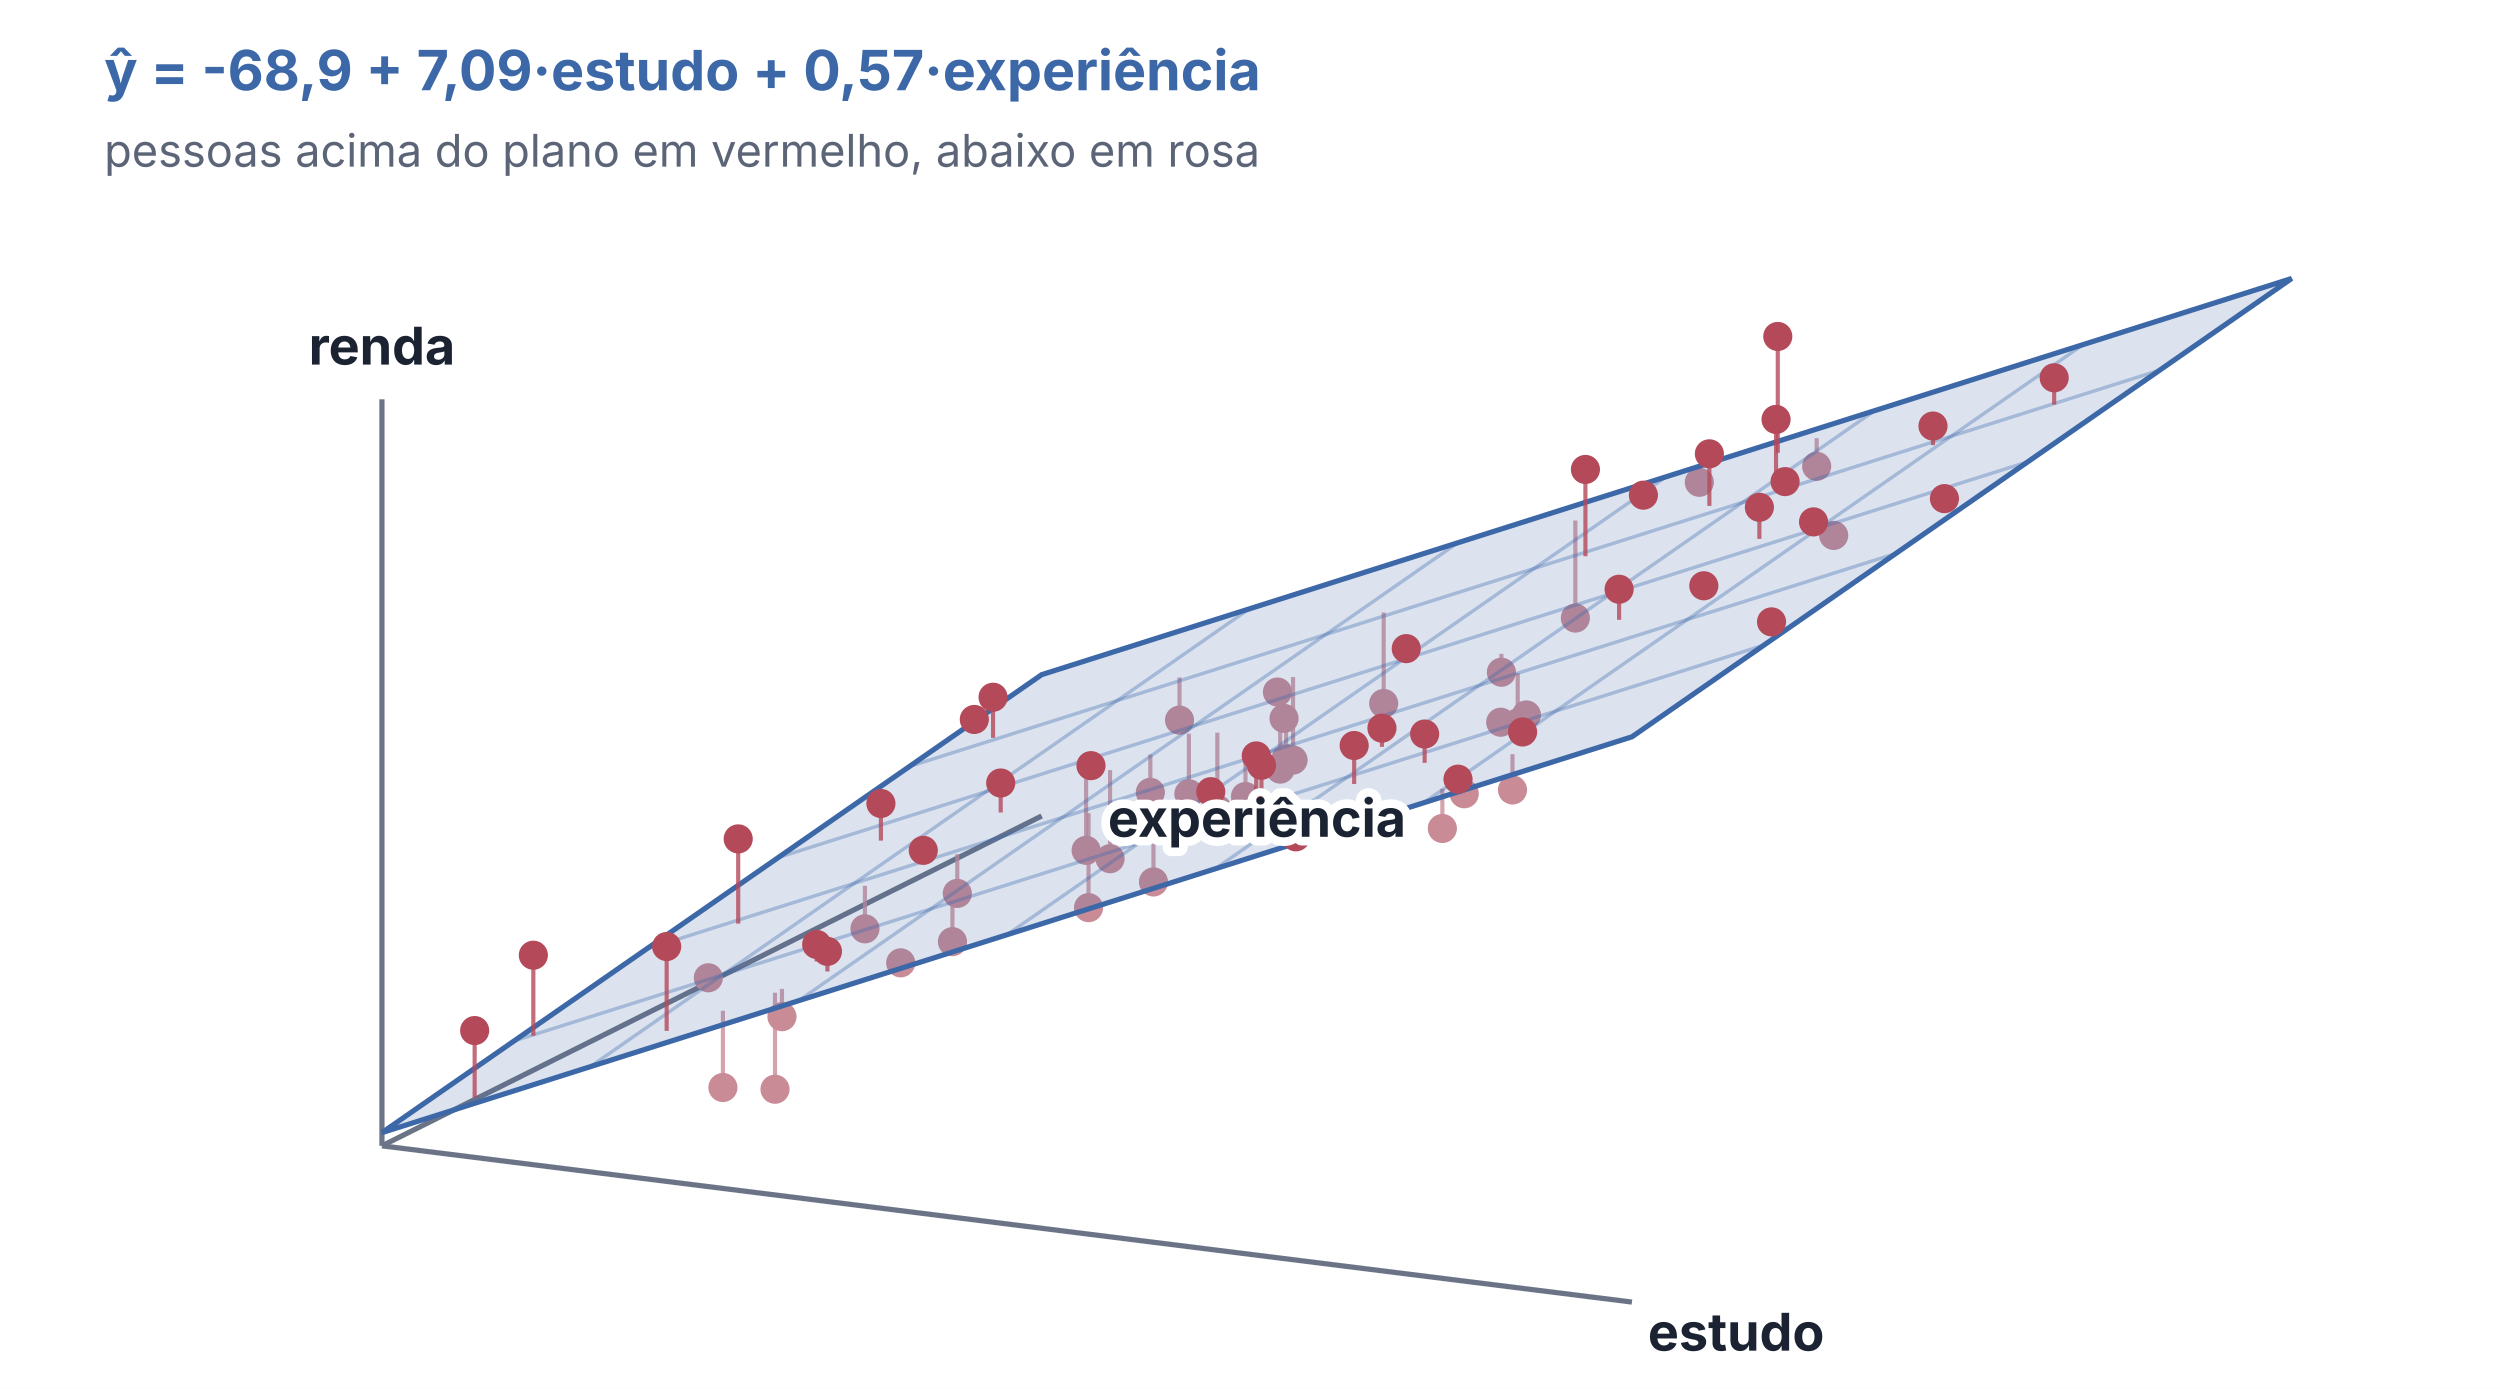
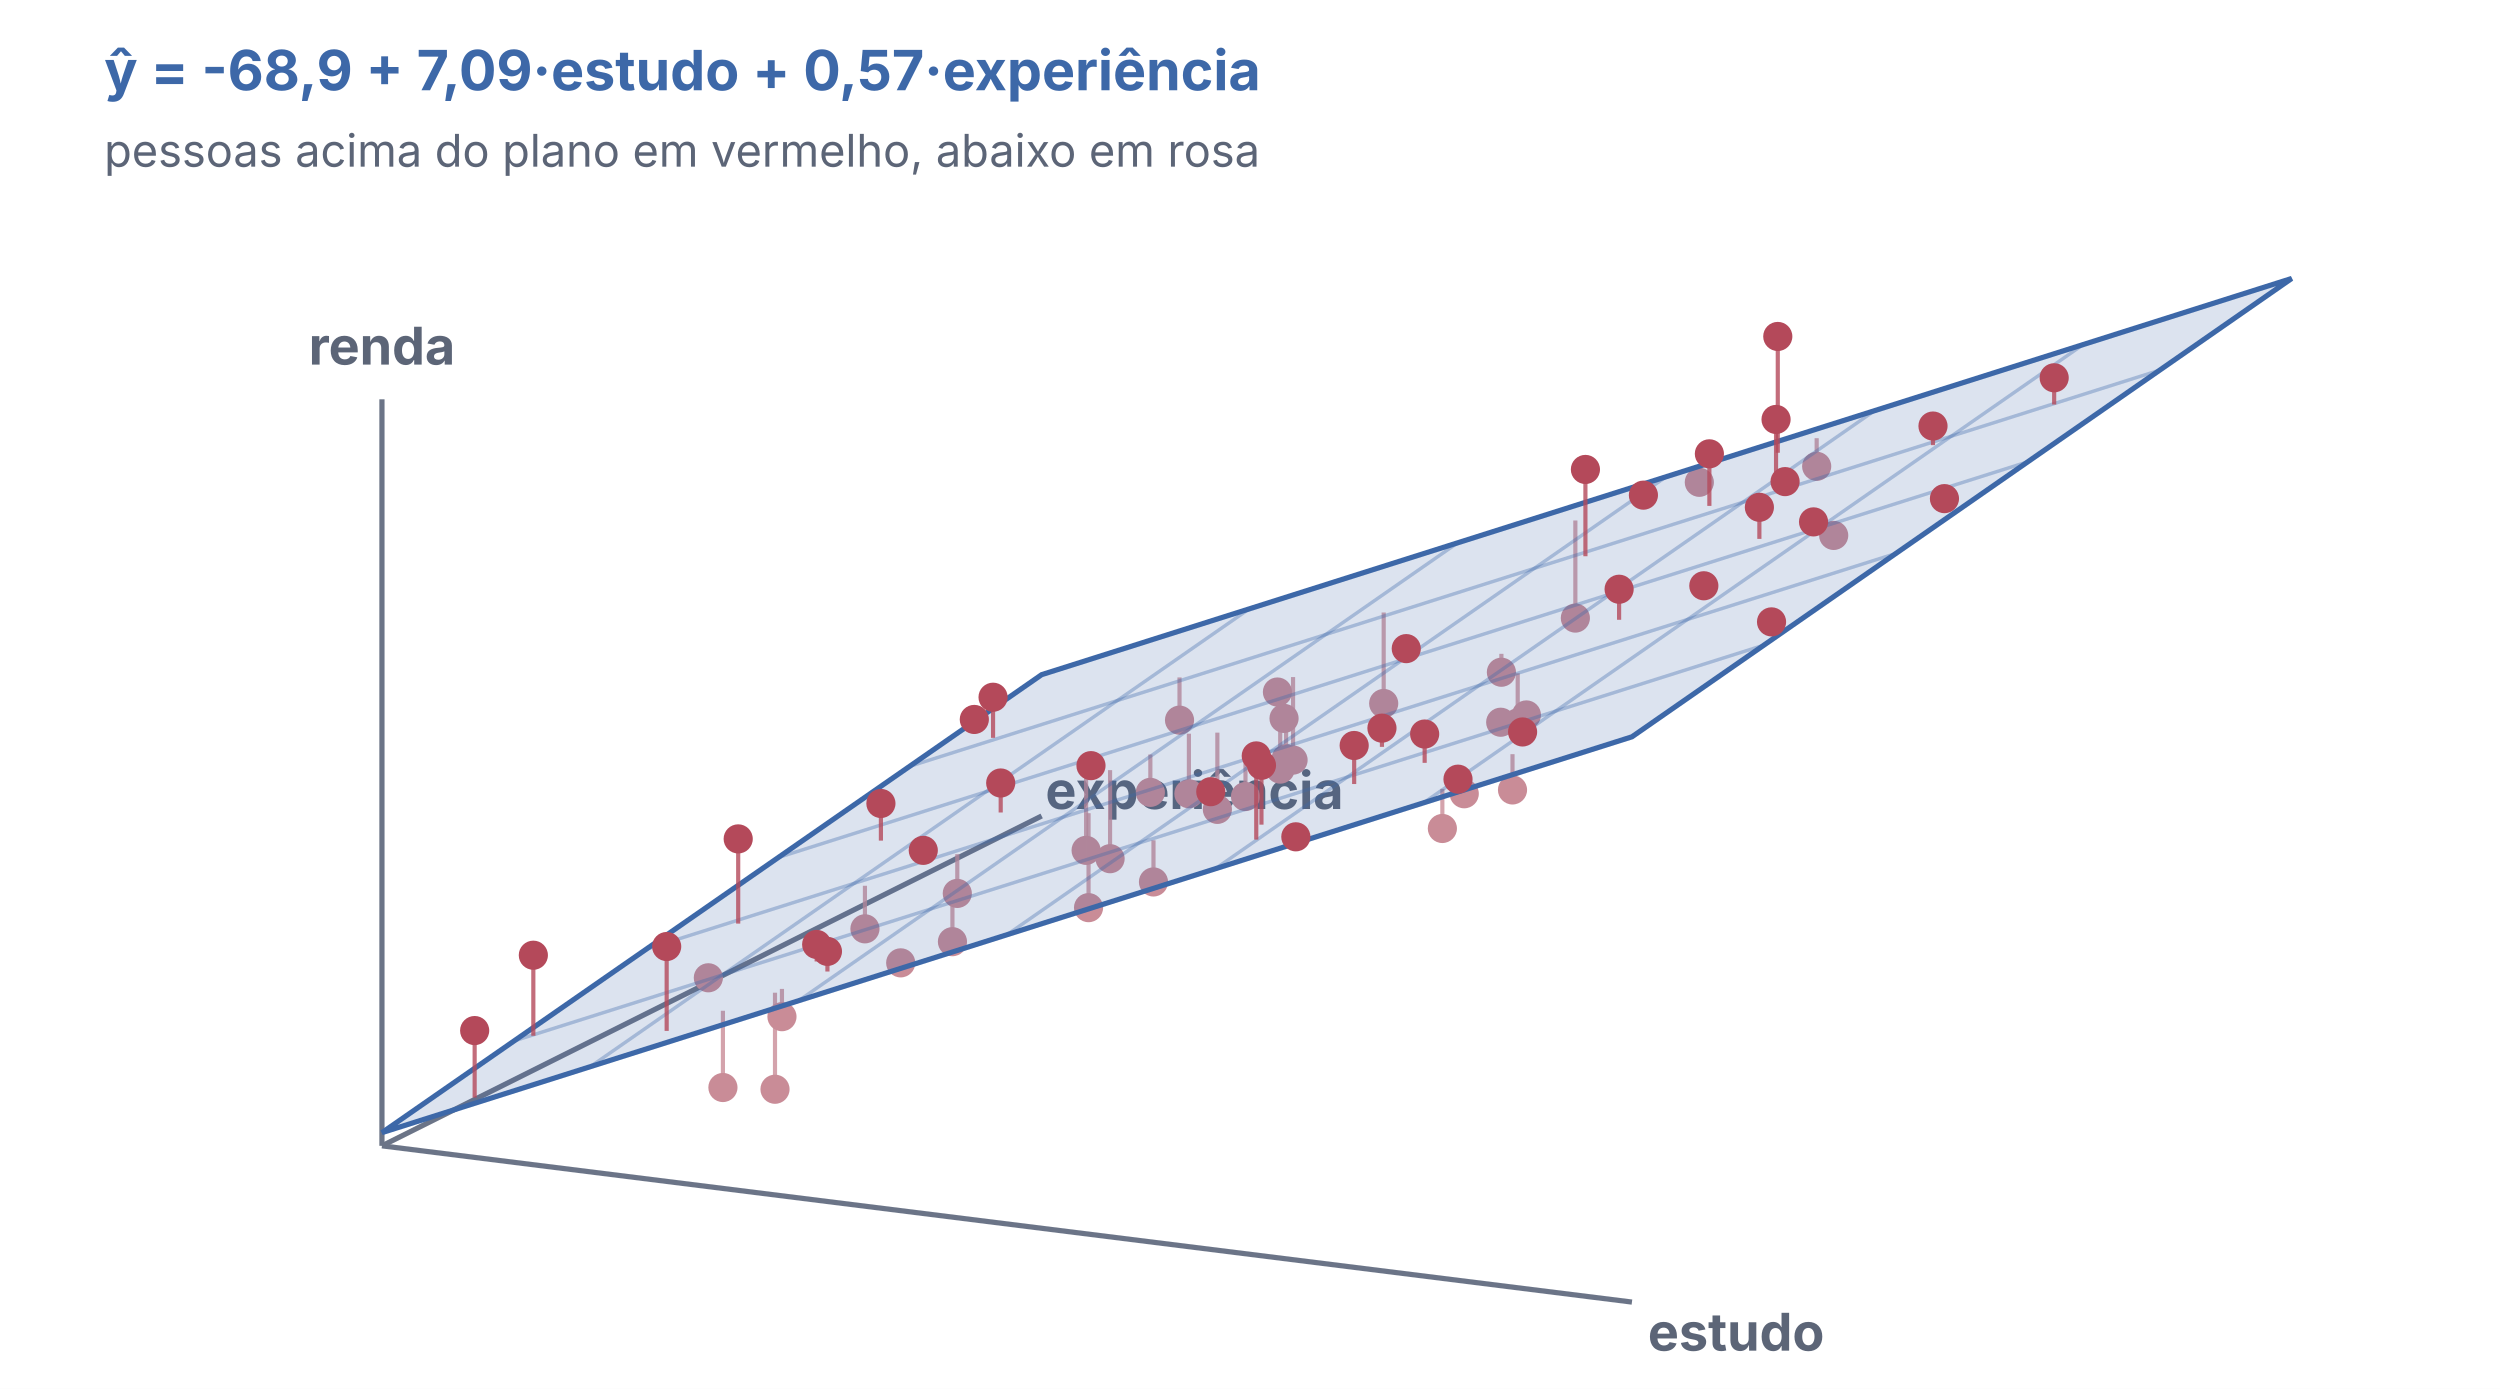
<svg xmlns="http://www.w3.org/2000/svg" viewBox="0 0 720 400" font-family="Inter, system-ui, -apple-system, 'Segoe UI', sans-serif">
  <rect width="720" height="400" fill="#ffffff" />
  <line x1="110.0" y1="330.0" x2="470.0" y2="375.0" stroke="#6b7487" stroke-width="1.5" />
+   <text x="500.0" y="389.0" font-size="15" fill="#5c6577" text-anchor="middle" font-weight="700">estudo</text>
  <line x1="110.0" y1="330.0" x2="300.0" y2="235.0" stroke="#6b7487" stroke-width="1.5" />
+   <text x="344.0" y="233.0" font-size="15" fill="#5c6577" text-anchor="middle" font-weight="700">experiência</text>
  <line x1="110.0" y1="330.0" x2="110.0" y2="115.0" stroke="#6b7487" stroke-width="1.5" />
+   <text x="110.0" y="105.0" font-size="15" fill="#5c6577" text-anchor="middle" font-weight="700">renda</text>
  <line x1="489.4" y1="138.9" x2="489.4" y2="136.6" stroke="#c98c97" stroke-width="1.2" stroke-opacity="0.8" />
  <circle cx="489.4" cy="138.9" r="4.2" fill="#c98c97" />
  <line x1="523.2" y1="134.3" x2="523.2" y2="126.2" stroke="#c98c97" stroke-width="1.2" stroke-opacity="0.8" />
  <circle cx="523.2" cy="134.3" r="4.2" fill="#c98c97" />
  <line x1="453.7" y1="178.0" x2="453.7" y2="149.9" stroke="#c98c97" stroke-width="1.2" stroke-opacity="0.8" />
  <circle cx="453.7" cy="178.0" r="4.2" fill="#c98c97" />
  <line x1="398.5" y1="202.6" x2="398.5" y2="176.4" stroke="#c98c97" stroke-width="1.2" stroke-opacity="0.8" />
  <circle cx="398.5" cy="202.6" r="4.2" fill="#c98c97" />
  <line x1="339.7" y1="207.4" x2="339.7" y2="195.1" stroke="#c98c97" stroke-width="1.2" stroke-opacity="0.8" />
  <circle cx="339.7" cy="207.4" r="4.2" fill="#c98c97" />
  <line x1="367.9" y1="199.3" x2="367.9" y2="196.0" stroke="#c98c97" stroke-width="1.2" stroke-opacity="0.8" />
  <circle cx="367.9" cy="199.3" r="4.2" fill="#c98c97" />
  <line x1="372.4" y1="218.9" x2="372.4" y2="195.0" stroke="#c98c97" stroke-width="1.2" stroke-opacity="0.8" />
  <circle cx="372.4" cy="218.9" r="4.2" fill="#c98c97" />
  <line x1="368.7" y1="221.5" x2="368.7" y2="197.7" stroke="#c98c97" stroke-width="1.2" stroke-opacity="0.8" />
  <circle cx="368.7" cy="221.5" r="4.2" fill="#c98c97" />
  <line x1="342.4" y1="228.6" x2="342.4" y2="211.3" stroke="#c98c97" stroke-width="1.2" stroke-opacity="0.8" />
  <circle cx="342.4" cy="228.6" r="4.2" fill="#c98c97" />
  <line x1="312.8" y1="244.9" x2="312.8" y2="221.0" stroke="#c98c97" stroke-width="1.2" stroke-opacity="0.8" />
  <circle cx="312.8" cy="244.9" r="4.2" fill="#c98c97" />
  <line x1="528.1" y1="154.2" x2="528.1" y2="153.7" stroke="#c98c97" stroke-width="1.2" stroke-opacity="0.8" />
  <circle cx="528.1" cy="154.2" r="4.2" fill="#c98c97" />
  <line x1="369.8" y1="206.9" x2="369.8" y2="204.4" stroke="#c98c97" stroke-width="1.2" stroke-opacity="0.8" />
  <circle cx="369.8" cy="206.9" r="4.2" fill="#c98c97" />
  <line x1="350.6" y1="233.1" x2="350.6" y2="211.0" stroke="#c98c97" stroke-width="1.2" stroke-opacity="0.8" />
  <circle cx="350.6" cy="233.1" r="4.2" fill="#c98c97" />
  <line x1="331.3" y1="228.2" x2="331.3" y2="217.3" stroke="#c98c97" stroke-width="1.2" stroke-opacity="0.8" />
  <circle cx="331.3" cy="228.2" r="4.2" fill="#c98c97" />
  <line x1="319.7" y1="247.3" x2="319.7" y2="221.8" stroke="#c98c97" stroke-width="1.2" stroke-opacity="0.8" />
  <circle cx="319.7" cy="247.3" r="4.2" fill="#c98c97" />
  <line x1="432.4" y1="193.6" x2="432.4" y2="188.3" stroke="#c98c97" stroke-width="1.2" stroke-opacity="0.8" />
  <circle cx="432.4" cy="193.6" r="4.2" fill="#c98c97" />
  <line x1="370.4" y1="218.5" x2="370.4" y2="210.2" stroke="#c98c97" stroke-width="1.2" stroke-opacity="0.8" />
  <circle cx="370.4" cy="218.5" r="4.2" fill="#c98c97" />
  <line x1="358.7" y1="229.4" x2="358.7" y2="217.7" stroke="#c98c97" stroke-width="1.2" stroke-opacity="0.8" />
  <circle cx="358.7" cy="229.4" r="4.2" fill="#c98c97" />
  <line x1="437.1" y1="208.2" x2="437.1" y2="193.9" stroke="#c98c97" stroke-width="1.2" stroke-opacity="0.8" />
  <circle cx="437.1" cy="208.2" r="4.2" fill="#c98c97" />
  <line x1="275.7" y1="257.3" x2="275.7" y2="246.0" stroke="#c98c97" stroke-width="1.2" stroke-opacity="0.8" />
  <circle cx="275.7" cy="257.3" r="4.2" fill="#c98c97" />
  <line x1="313.5" y1="261.4" x2="313.5" y2="234.2" stroke="#c98c97" stroke-width="1.2" stroke-opacity="0.8" />
  <circle cx="313.5" cy="261.4" r="4.2" fill="#c98c97" />
  <line x1="249.1" y1="267.5" x2="249.1" y2="255.1" stroke="#c98c97" stroke-width="1.2" stroke-opacity="0.8" />
  <circle cx="249.1" cy="267.5" r="4.2" fill="#c98c97" />
  <line x1="274.3" y1="271.2" x2="274.3" y2="254.7" stroke="#c98c97" stroke-width="1.2" stroke-opacity="0.8" />
  <circle cx="274.3" cy="271.2" r="4.2" fill="#c98c97" />
  <line x1="439.6" y1="205.9" x2="439.6" y2="202.6" stroke="#c98c97" stroke-width="1.2" stroke-opacity="0.8" />
  <circle cx="439.6" cy="205.9" r="4.2" fill="#c98c97" />
  <line x1="432.2" y1="208.0" x2="432.2" y2="206.2" stroke="#c98c97" stroke-width="1.2" stroke-opacity="0.8" />
  <circle cx="432.2" cy="208.0" r="4.2" fill="#c98c97" />
  <line x1="204.0" y1="281.6" x2="204.0" y2="279.0" stroke="#c98c97" stroke-width="1.2" stroke-opacity="0.8" />
  <circle cx="204.0" cy="281.6" r="4.2" fill="#c98c97" />
  <line x1="332.2" y1="254.0" x2="332.2" y2="242.0" stroke="#c98c97" stroke-width="1.2" stroke-opacity="0.8" />
  <circle cx="332.2" cy="254.0" r="4.2" fill="#c98c97" />
  <line x1="435.6" y1="227.5" x2="435.6" y2="217.2" stroke="#c98c97" stroke-width="1.2" stroke-opacity="0.8" />
  <circle cx="435.6" cy="227.5" r="4.2" fill="#c98c97" />
  <line x1="225.2" y1="292.8" x2="225.2" y2="284.8" stroke="#c98c97" stroke-width="1.2" stroke-opacity="0.8" />
  <circle cx="225.2" cy="292.8" r="4.2" fill="#c98c97" />
  <line x1="259.4" y1="277.3" x2="259.4" y2="274.2" stroke="#c98c97" stroke-width="1.2" stroke-opacity="0.8" />
  <circle cx="259.4" cy="277.3" r="4.2" fill="#c98c97" />
  <line x1="223.2" y1="313.7" x2="223.2" y2="285.9" stroke="#c98c97" stroke-width="1.2" stroke-opacity="0.8" />
  <circle cx="223.2" cy="313.7" r="4.2" fill="#c98c97" />
  <line x1="208.2" y1="313.2" x2="208.2" y2="291.1" stroke="#c98c97" stroke-width="1.2" stroke-opacity="0.8" />
  <circle cx="208.2" cy="313.2" r="4.2" fill="#c98c97" />
  <line x1="415.4" y1="238.6" x2="415.4" y2="227.2" stroke="#c98c97" stroke-width="1.2" stroke-opacity="0.8" />
  <circle cx="415.4" cy="238.6" r="4.2" fill="#c98c97" />
  <line x1="421.7" y1="228.6" x2="421.7" y2="226.1" stroke="#c98c97" stroke-width="1.2" stroke-opacity="0.8" />
  <circle cx="421.7" cy="228.6" r="4.2" fill="#c98c97" />
  <polygon points="110.0,326.2 470.0,212.2 660.0,80.2 300.0,194.3" fill="#3d68a8" fill-opacity="0.18" stroke="#3d68a8" stroke-width="1.5" />
  <line x1="110.0" y1="326.2" x2="300.0" y2="194.3" stroke="#3d68a8" stroke-opacity="0.35" />
  <line x1="170.0" y1="307.2" x2="360.0" y2="175.2" stroke="#3d68a8" stroke-opacity="0.35" />
  <line x1="230.0" y1="288.2" x2="420.0" y2="156.2" stroke="#3d68a8" stroke-opacity="0.35" />
  <line x1="290.0" y1="269.2" x2="480.0" y2="137.2" stroke="#3d68a8" stroke-opacity="0.35" />
  <line x1="350.0" y1="250.2" x2="540.0" y2="118.2" stroke="#3d68a8" stroke-opacity="0.35" />
  <line x1="410.0" y1="231.2" x2="600.0" y2="99.2" stroke="#3d68a8" stroke-opacity="0.35" />
  <line x1="470.0" y1="212.2" x2="660.0" y2="80.2" stroke="#3d68a8" stroke-opacity="0.35" />
  <line x1="110.0" y1="326.2" x2="470.0" y2="212.2" stroke="#3d68a8" stroke-opacity="0.35" />
  <line x1="148.0" y1="299.8" x2="508.0" y2="185.8" stroke="#3d68a8" stroke-opacity="0.35" />
  <line x1="186.0" y1="273.4" x2="546.0" y2="159.4" stroke="#3d68a8" stroke-opacity="0.35" />
  <line x1="224.0" y1="247.0" x2="584.0" y2="133.0" stroke="#3d68a8" stroke-opacity="0.35" />
  <line x1="262.0" y1="220.7" x2="622.0" y2="106.6" stroke="#3d68a8" stroke-opacity="0.35" />
  <line x1="300.0" y1="194.3" x2="660.0" y2="80.2" stroke="#3d68a8" stroke-opacity="0.35" />
  <line x1="512.0" y1="96.9" x2="512.0" y2="130.4" stroke="#b4495a" stroke-width="1.2" stroke-opacity="0.8" />
  <circle cx="512.0" cy="96.9" r="4.2" fill="#b4495a" />
  <line x1="473.3" y1="142.6" x2="473.3" y2="144.8" stroke="#b4495a" stroke-width="1.2" stroke-opacity="0.8" />
  <circle cx="473.3" cy="142.6" r="4.2" fill="#b4495a" />
  <line x1="280.6" y1="207.2" x2="280.6" y2="208.7" stroke="#b4495a" stroke-width="1.2" stroke-opacity="0.8" />
  <circle cx="280.6" cy="207.2" r="4.2" fill="#b4495a" />
  <line x1="492.3" y1="130.7" x2="492.3" y2="145.7" stroke="#b4495a" stroke-width="1.2" stroke-opacity="0.8" />
  <circle cx="492.3" cy="130.7" r="4.2" fill="#b4495a" />
  <line x1="514.1" y1="138.7" x2="514.1" y2="139.8" stroke="#b4495a" stroke-width="1.2" stroke-opacity="0.8" />
  <circle cx="514.1" cy="138.7" r="4.2" fill="#b4495a" />
  <line x1="286.0" y1="200.8" x2="286.0" y2="212.5" stroke="#b4495a" stroke-width="1.2" stroke-opacity="0.8" />
  <circle cx="286.0" cy="200.8" r="4.2" fill="#b4495a" />
  <line x1="511.5" y1="120.8" x2="511.5" y2="141.1" stroke="#b4495a" stroke-width="1.2" stroke-opacity="0.8" />
  <circle cx="511.5" cy="120.8" r="4.2" fill="#b4495a" />
  <line x1="591.6" y1="108.8" x2="591.6" y2="116.5" stroke="#b4495a" stroke-width="1.2" stroke-opacity="0.8" />
  <circle cx="591.6" cy="108.8" r="4.2" fill="#b4495a" />
  <line x1="556.7" y1="122.7" x2="556.7" y2="128.2" stroke="#b4495a" stroke-width="1.2" stroke-opacity="0.8" />
  <circle cx="556.7" cy="122.7" r="4.2" fill="#b4495a" />
  <line x1="456.6" y1="135.2" x2="456.6" y2="160.2" stroke="#b4495a" stroke-width="1.2" stroke-opacity="0.8" />
  <circle cx="456.6" cy="135.2" r="4.2" fill="#b4495a" />
  <line x1="506.7" y1="146.1" x2="506.7" y2="155.2" stroke="#b4495a" stroke-width="1.2" stroke-opacity="0.8" />
  <circle cx="506.7" cy="146.1" r="4.2" fill="#b4495a" />
  <line x1="405.0" y1="186.8" x2="405.0" y2="187.8" stroke="#b4495a" stroke-width="1.2" stroke-opacity="0.8" />
  <circle cx="405.0" cy="186.8" r="4.2" fill="#b4495a" />
  <line x1="522.3" y1="150.3" x2="522.3" y2="152.4" stroke="#b4495a" stroke-width="1.2" stroke-opacity="0.8" />
  <circle cx="522.3" cy="150.3" r="4.2" fill="#b4495a" />
  <line x1="253.7" y1="231.4" x2="253.7" y2="242.1" stroke="#b4495a" stroke-width="1.2" stroke-opacity="0.8" />
  <circle cx="253.7" cy="231.4" r="4.2" fill="#b4495a" />
  <line x1="314.2" y1="220.5" x2="314.2" y2="224.6" stroke="#b4495a" stroke-width="1.2" stroke-opacity="0.8" />
  <circle cx="314.2" cy="220.5" r="4.2" fill="#b4495a" />
  <line x1="560.0" y1="143.6" x2="560.0" y2="147.0" stroke="#b4495a" stroke-width="1.2" stroke-opacity="0.8" />
  <circle cx="560.0" cy="143.6" r="4.2" fill="#b4495a" />
  <line x1="288.2" y1="225.5" x2="288.2" y2="234.0" stroke="#b4495a" stroke-width="1.2" stroke-opacity="0.8" />
  <circle cx="288.2" cy="225.5" r="4.2" fill="#b4495a" />
  <line x1="466.3" y1="169.7" x2="466.3" y2="178.5" stroke="#b4495a" stroke-width="1.2" stroke-opacity="0.8" />
  <circle cx="466.3" cy="169.7" r="4.2" fill="#b4495a" />
  <line x1="490.7" y1="168.7" x2="490.7" y2="171.4" stroke="#b4495a" stroke-width="1.2" stroke-opacity="0.8" />
  <circle cx="490.7" cy="168.7" r="4.2" fill="#b4495a" />
  <line x1="265.9" y1="244.9" x2="265.9" y2="245.3" stroke="#b4495a" stroke-width="1.2" stroke-opacity="0.8" />
  <circle cx="265.9" cy="244.9" r="4.2" fill="#b4495a" />
  <line x1="212.6" y1="241.6" x2="212.6" y2="266.0" stroke="#b4495a" stroke-width="1.2" stroke-opacity="0.8" />
  <circle cx="212.6" cy="241.6" r="4.2" fill="#b4495a" />
  <line x1="348.7" y1="228.0" x2="348.7" y2="229.9" stroke="#b4495a" stroke-width="1.2" stroke-opacity="0.8" />
  <circle cx="348.7" cy="228.0" r="4.2" fill="#b4495a" />
  <line x1="510.2" y1="179.1" x2="510.2" y2="179.5" stroke="#b4495a" stroke-width="1.2" stroke-opacity="0.8" />
  <circle cx="510.2" cy="179.1" r="4.2" fill="#b4495a" />
  <line x1="398.0" y1="209.7" x2="398.0" y2="215.1" stroke="#b4495a" stroke-width="1.2" stroke-opacity="0.8" />
  <circle cx="398.0" cy="209.7" r="4.2" fill="#b4495a" />
  <line x1="153.6" y1="275.1" x2="153.6" y2="298.3" stroke="#b4495a" stroke-width="1.2" stroke-opacity="0.8" />
  <circle cx="153.6" cy="275.1" r="4.2" fill="#b4495a" />
  <line x1="390.0" y1="214.7" x2="390.0" y2="225.8" stroke="#b4495a" stroke-width="1.2" stroke-opacity="0.8" />
  <circle cx="390.0" cy="214.7" r="4.2" fill="#b4495a" />
  <line x1="410.3" y1="211.4" x2="410.3" y2="219.7" stroke="#b4495a" stroke-width="1.2" stroke-opacity="0.8" />
  <circle cx="410.3" cy="211.4" r="4.2" fill="#b4495a" />
  <line x1="438.5" y1="210.8" x2="438.5" y2="212.3" stroke="#b4495a" stroke-width="1.2" stroke-opacity="0.8" />
  <circle cx="438.5" cy="210.8" r="4.2" fill="#b4495a" />
  <line x1="235.2" y1="272.0" x2="235.2" y2="276.9" stroke="#b4495a" stroke-width="1.2" stroke-opacity="0.8" />
  <circle cx="235.2" cy="272.0" r="4.2" fill="#b4495a" />
  <line x1="363.3" y1="220.4" x2="363.3" y2="237.5" stroke="#b4495a" stroke-width="1.2" stroke-opacity="0.8" />
  <circle cx="363.3" cy="220.4" r="4.2" fill="#b4495a" />
  <line x1="238.3" y1="274.0" x2="238.3" y2="279.8" stroke="#b4495a" stroke-width="1.2" stroke-opacity="0.8" />
  <circle cx="238.3" cy="274.0" r="4.2" fill="#b4495a" />
  <line x1="361.8" y1="217.7" x2="361.8" y2="241.8" stroke="#b4495a" stroke-width="1.2" stroke-opacity="0.8" />
  <circle cx="361.8" cy="217.7" r="4.2" fill="#b4495a" />
  <line x1="192.0" y1="272.6" x2="192.0" y2="296.9" stroke="#b4495a" stroke-width="1.2" stroke-opacity="0.8" />
  <circle cx="192.0" cy="272.6" r="4.2" fill="#b4495a" />
  <line x1="419.9" y1="224.4" x2="419.9" y2="225.4" stroke="#b4495a" stroke-width="1.2" stroke-opacity="0.8" />
  <circle cx="419.9" cy="224.4" r="4.2" fill="#b4495a" />
  <line x1="136.7" y1="296.8" x2="136.7" y2="316.1" stroke="#b4495a" stroke-width="1.2" stroke-opacity="0.8" />
  <circle cx="136.7" cy="296.8" r="4.2" fill="#b4495a" />
  <line x1="373.2" y1="241.0" x2="373.2" y2="241.3" stroke="#b4495a" stroke-width="1.2" stroke-opacity="0.8" />
  <circle cx="373.2" cy="241.0" r="4.2" fill="#b4495a" />
-   <text x="500.0" y="389.0" font-size="15" fill="#1b2333" text-anchor="middle" font-weight="700" paint-order="stroke" stroke="#ffffff" stroke-width="5" stroke-linejoin="round">estudo</text>
-   <text x="362.0" y="241.0" font-size="15" fill="#1b2333" text-anchor="middle" font-weight="700" paint-order="stroke" stroke="#ffffff" stroke-width="5" stroke-linejoin="round">experiência</text>
-   <text x="110.0" y="105.0" font-size="15" fill="#1b2333" text-anchor="middle" font-weight="700" paint-order="stroke" stroke="#ffffff" stroke-width="5" stroke-linejoin="round">renda</text>
  <text x="30.0" y="26.0" font-size="16" fill="#3d68a8" text-anchor="start" font-weight="700">ŷ = -68,9 + 7,09·estudo + 0,57·experiência</text>
  <text x="30.0" y="48.0" font-size="13" fill="#5c6577" text-anchor="start" font-weight="400">pessoas acima do plano em vermelho, abaixo em rosa</text>
</svg>
